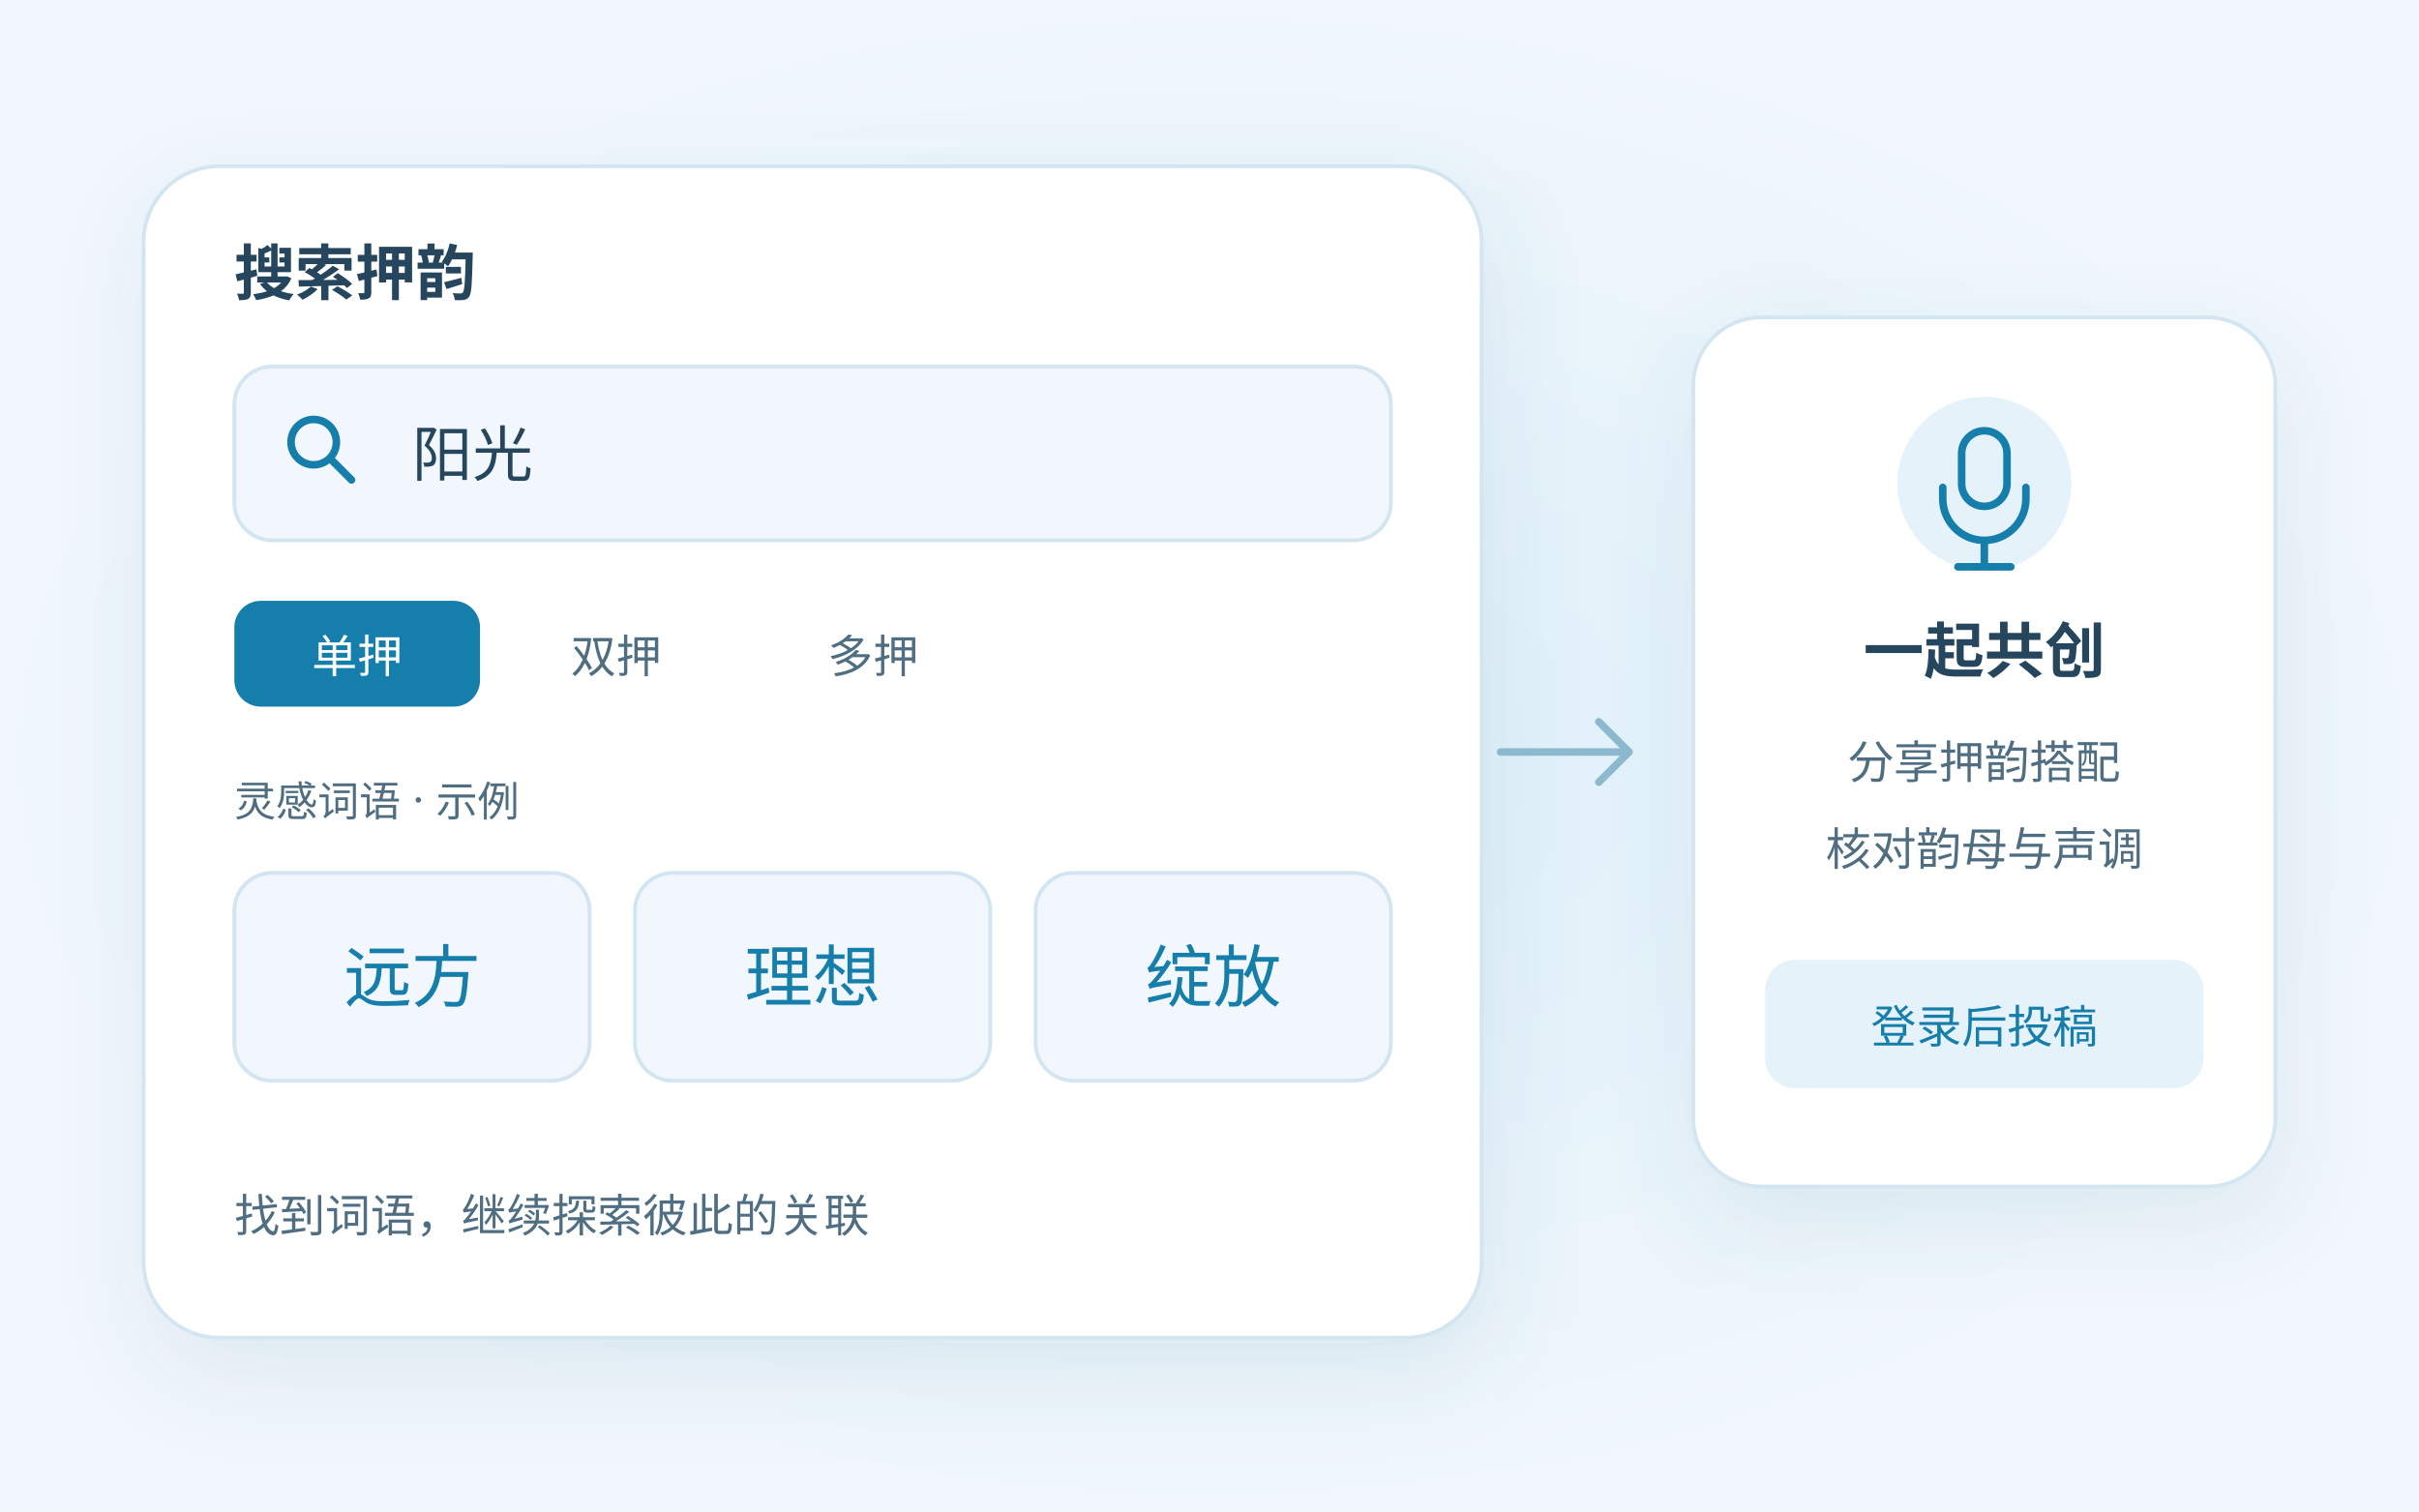
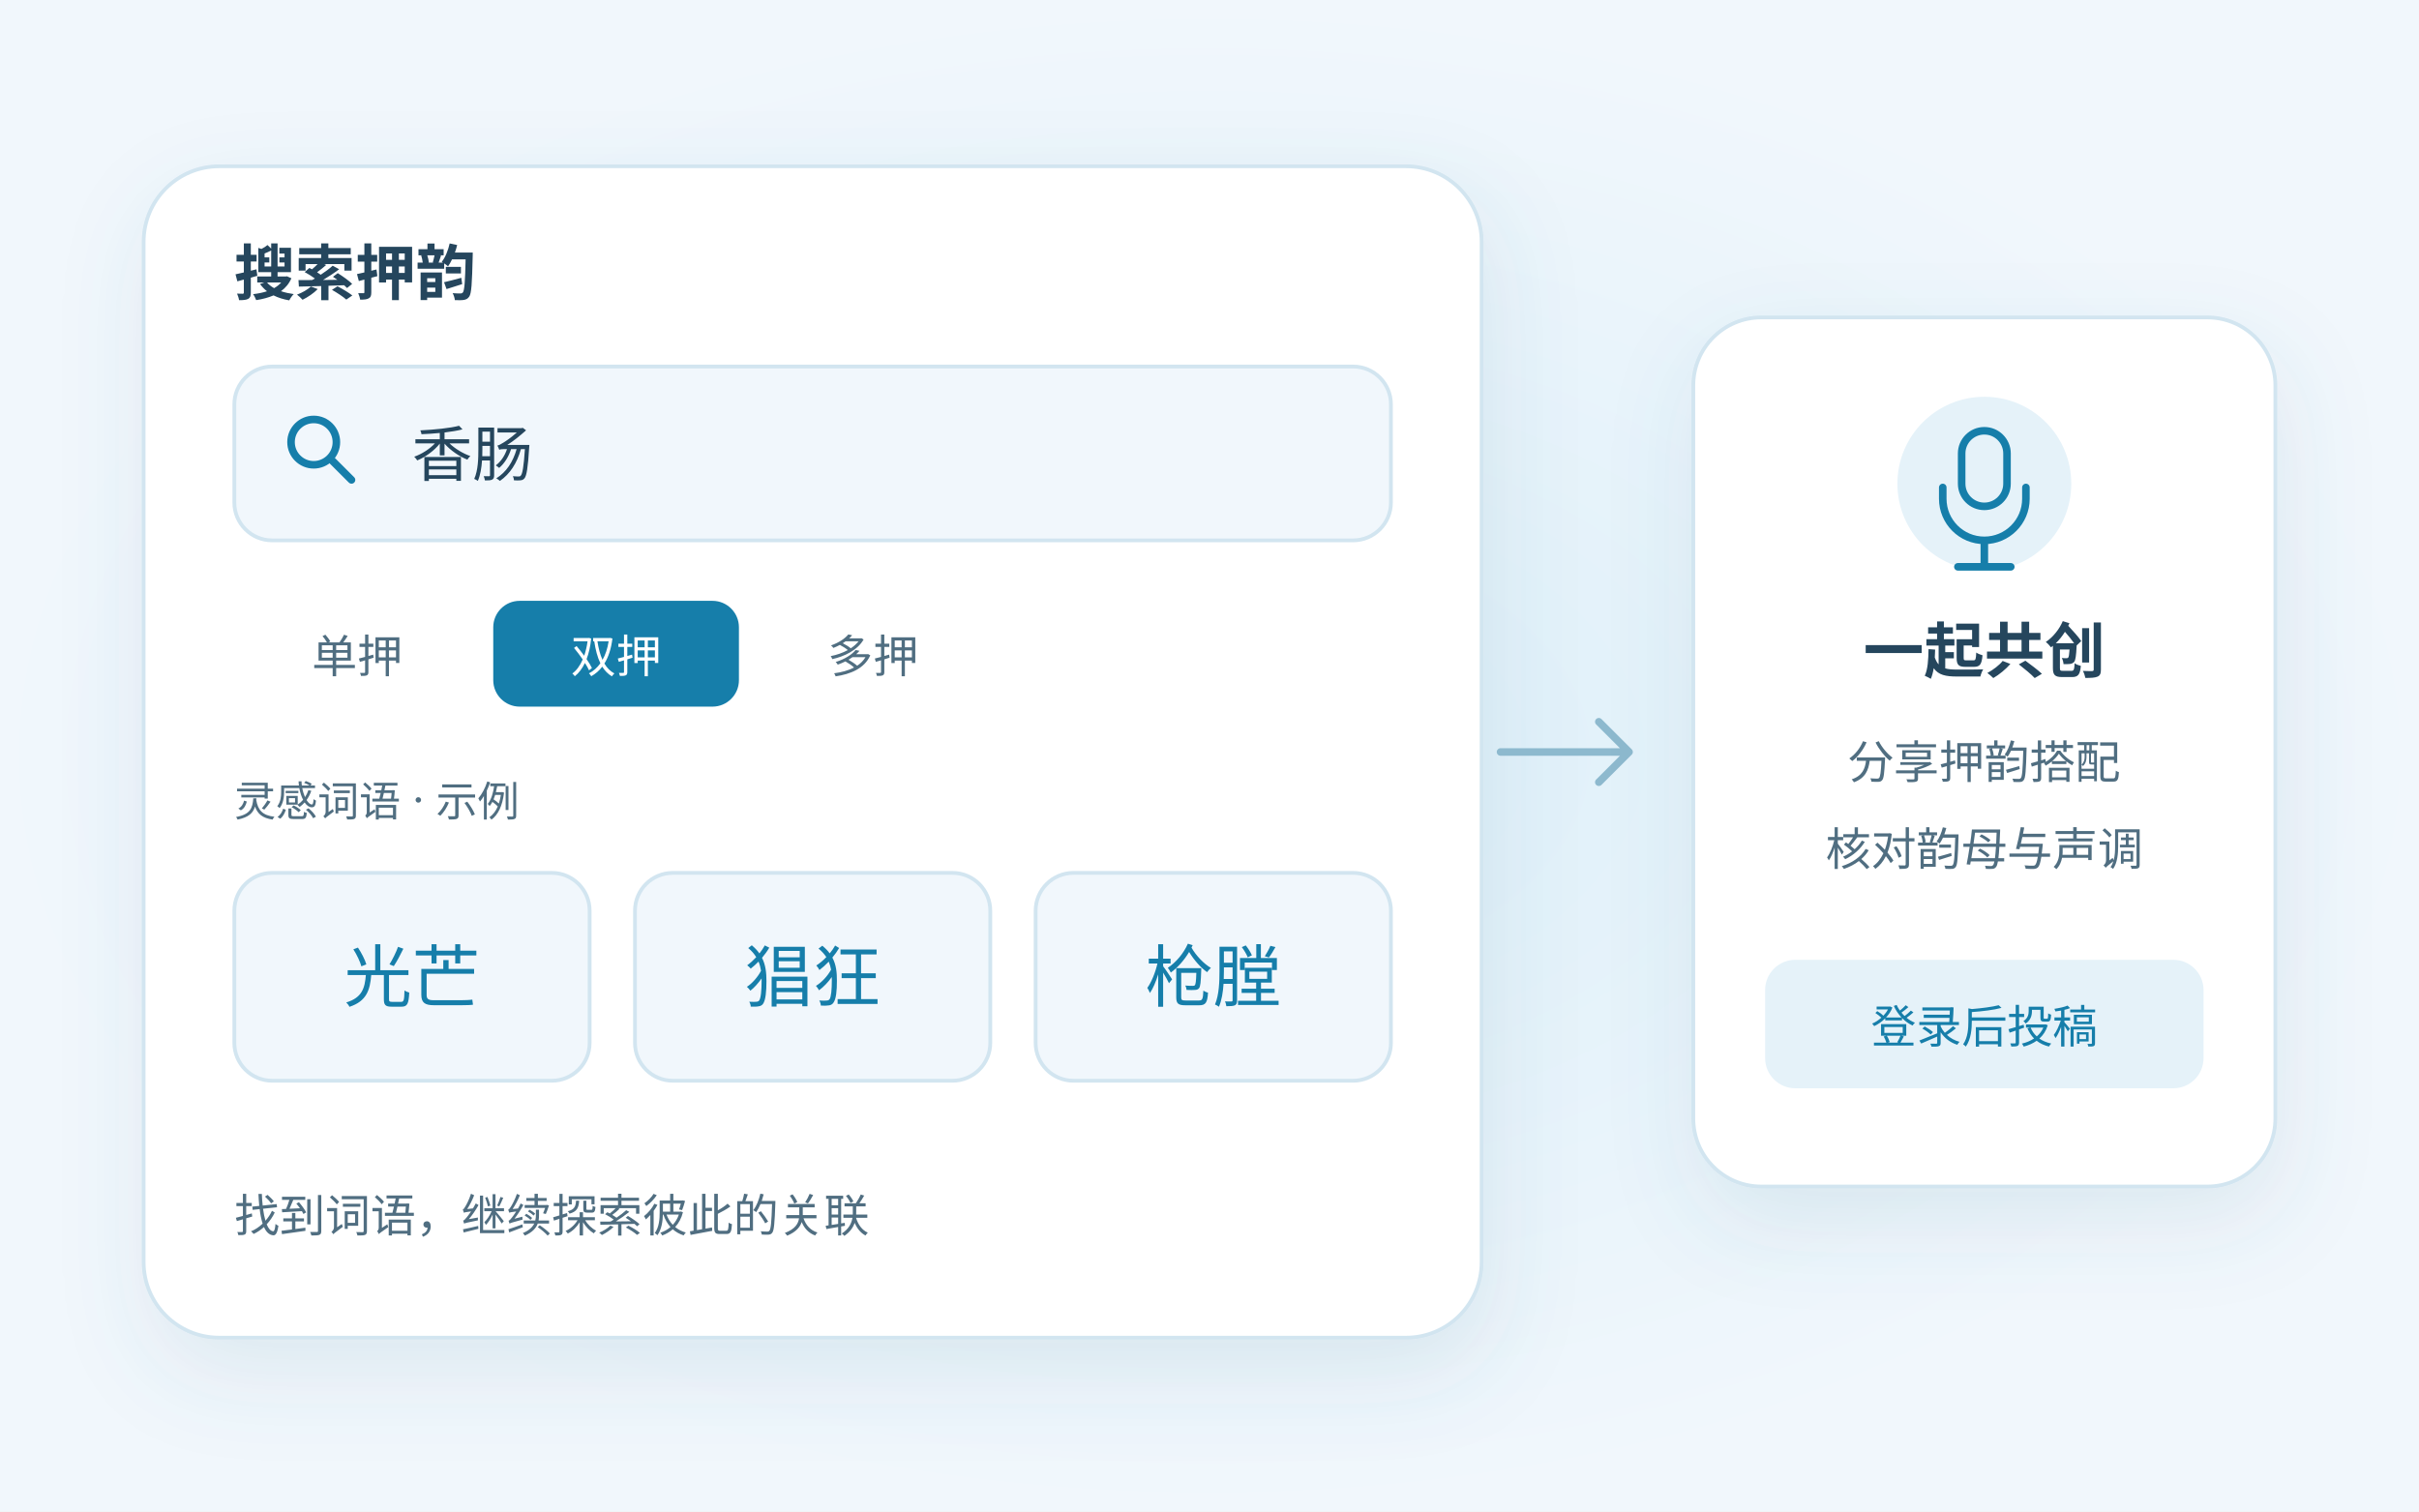
<svg xmlns="http://www.w3.org/2000/svg" viewBox="0 0 640 400" fill="none">
  <defs>
    <radialGradient id="bg">
      <stop stop-color="#dceff9" />
      <stop offset="1" stop-color="#f1f7fc" />
    </radialGradient>
    <filter id="shadow" x="-30%" y="-30%" width="160%" height="180%">
      <feDropShadow dy="9" stdDeviation="12" flood-color="#477d9b" flood-opacity=".12" />
    </filter>
  </defs>
  <rect width="640" height="400" fill="url(#bg)" />
  <g font-family="Inter,Arial,PingFang SC,Microsoft YaHei,sans-serif" stroke-linecap="round" stroke-linejoin="round">
    <rect x="38" y="44" width="354" height="310" rx="20" fill="#fff" stroke="#d2e5f0" filter="url(#shadow)" />
    <text x="62" y="78" fill="#25465d" font-size="16" font-weight="600">搜索押韵</text>
    <rect x="62" y="97" width="306" height="46" rx="10" fill="#f1f7fc" stroke="#d2e5f0" />
    <circle cx="83" cy="117" r="6" stroke="#167eaa" stroke-width="2" />
    <path d="m88 122 5 5" stroke="#167eaa" stroke-width="2" />
-     <text x="109" y="126" fill="#25465d" font-size="16">阳光</text>
-     <rect x="62" y="159" width="65" height="28" rx="7" fill="#167eaa" />
-     <text x="94.5" y="178" fill="#fff" font-size="12" text-anchor="middle">单押</text>
-     <text x="163" y="178" fill="#506e81" font-size="12" text-anchor="middle">双押</text>
+     <text x="109" y="126" fill="#25465d" font-size="16">香肠</text>
+     <rect x="130.5" y="159" width="65" height="28" rx="7" fill="#167eaa" />
+     <text x="94.5" y="178" fill="#506e81" font-size="12" text-anchor="middle">单押</text>
+     <text x="163" y="178" fill="#fff" font-size="12" text-anchor="middle">双押</text>
    <text x="231" y="178" fill="#506e81" font-size="12" text-anchor="middle">多押</text>
    <text x="62" y="216" fill="#506e81" font-size="11">灵感词语 · 示例</text>
    <g fill="#f1f7fc" stroke="#d2e5f0">
      <rect x="62" y="231" width="94" height="55" rx="10" />
      <rect x="168" y="231" width="94" height="55" rx="10" />
      <rect x="274" y="231" width="94" height="55" rx="10" />
    </g>
    <g fill="#167eaa" font-size="18" text-anchor="middle">
-       <text x="109" y="265">远方</text>
-       <text x="215" y="265">理想</text>
-       <text x="321" y="265">绽放</text>
+       <text x="109" y="265">光芒</text>
+       <text x="215" y="265">猖狂</text>
+       <text x="321" y="265">枪膛</text>
    </g>
    <text x="62" y="326" fill="#506e81" font-size="12">找到词语，继续探索彼此的关联</text>
    <path d="M397 199h34m-8-8 8 8-8 8" stroke="#8db9ce" stroke-width="2" />
    <rect x="448" y="84" width="154" height="230" rx="18" fill="#fff" stroke="#d2e5f0" filter="url(#shadow)" />
    <circle cx="525" cy="128" r="23" fill="#e5f2f9" />
    <rect x="519" y="114" width="12" height="20" rx="6" stroke="#167eaa" stroke-width="2" />
    <path d="M514 129v3a11 11 0 0 0 22 0v-3m-11 14v7m-7 0h14" stroke="#167eaa" stroke-width="2" />
    <text x="525" y="178" fill="#25465d" font-size="16" font-weight="600" text-anchor="middle">一起共创</text>
    <text x="525" y="206" fill="#506e81" font-size="12" text-anchor="middle">分享押韵搭配</text>
    <text x="525" y="229" fill="#506e81" font-size="12" text-anchor="middle">核对韵母与声调</text>
    <rect x="467" y="254" width="116" height="34" rx="8" fill="#e5f2f9" />
    <text x="525" y="276" fill="#167eaa" font-size="12" text-anchor="middle">登录后投稿</text>
  </g>
</svg>
